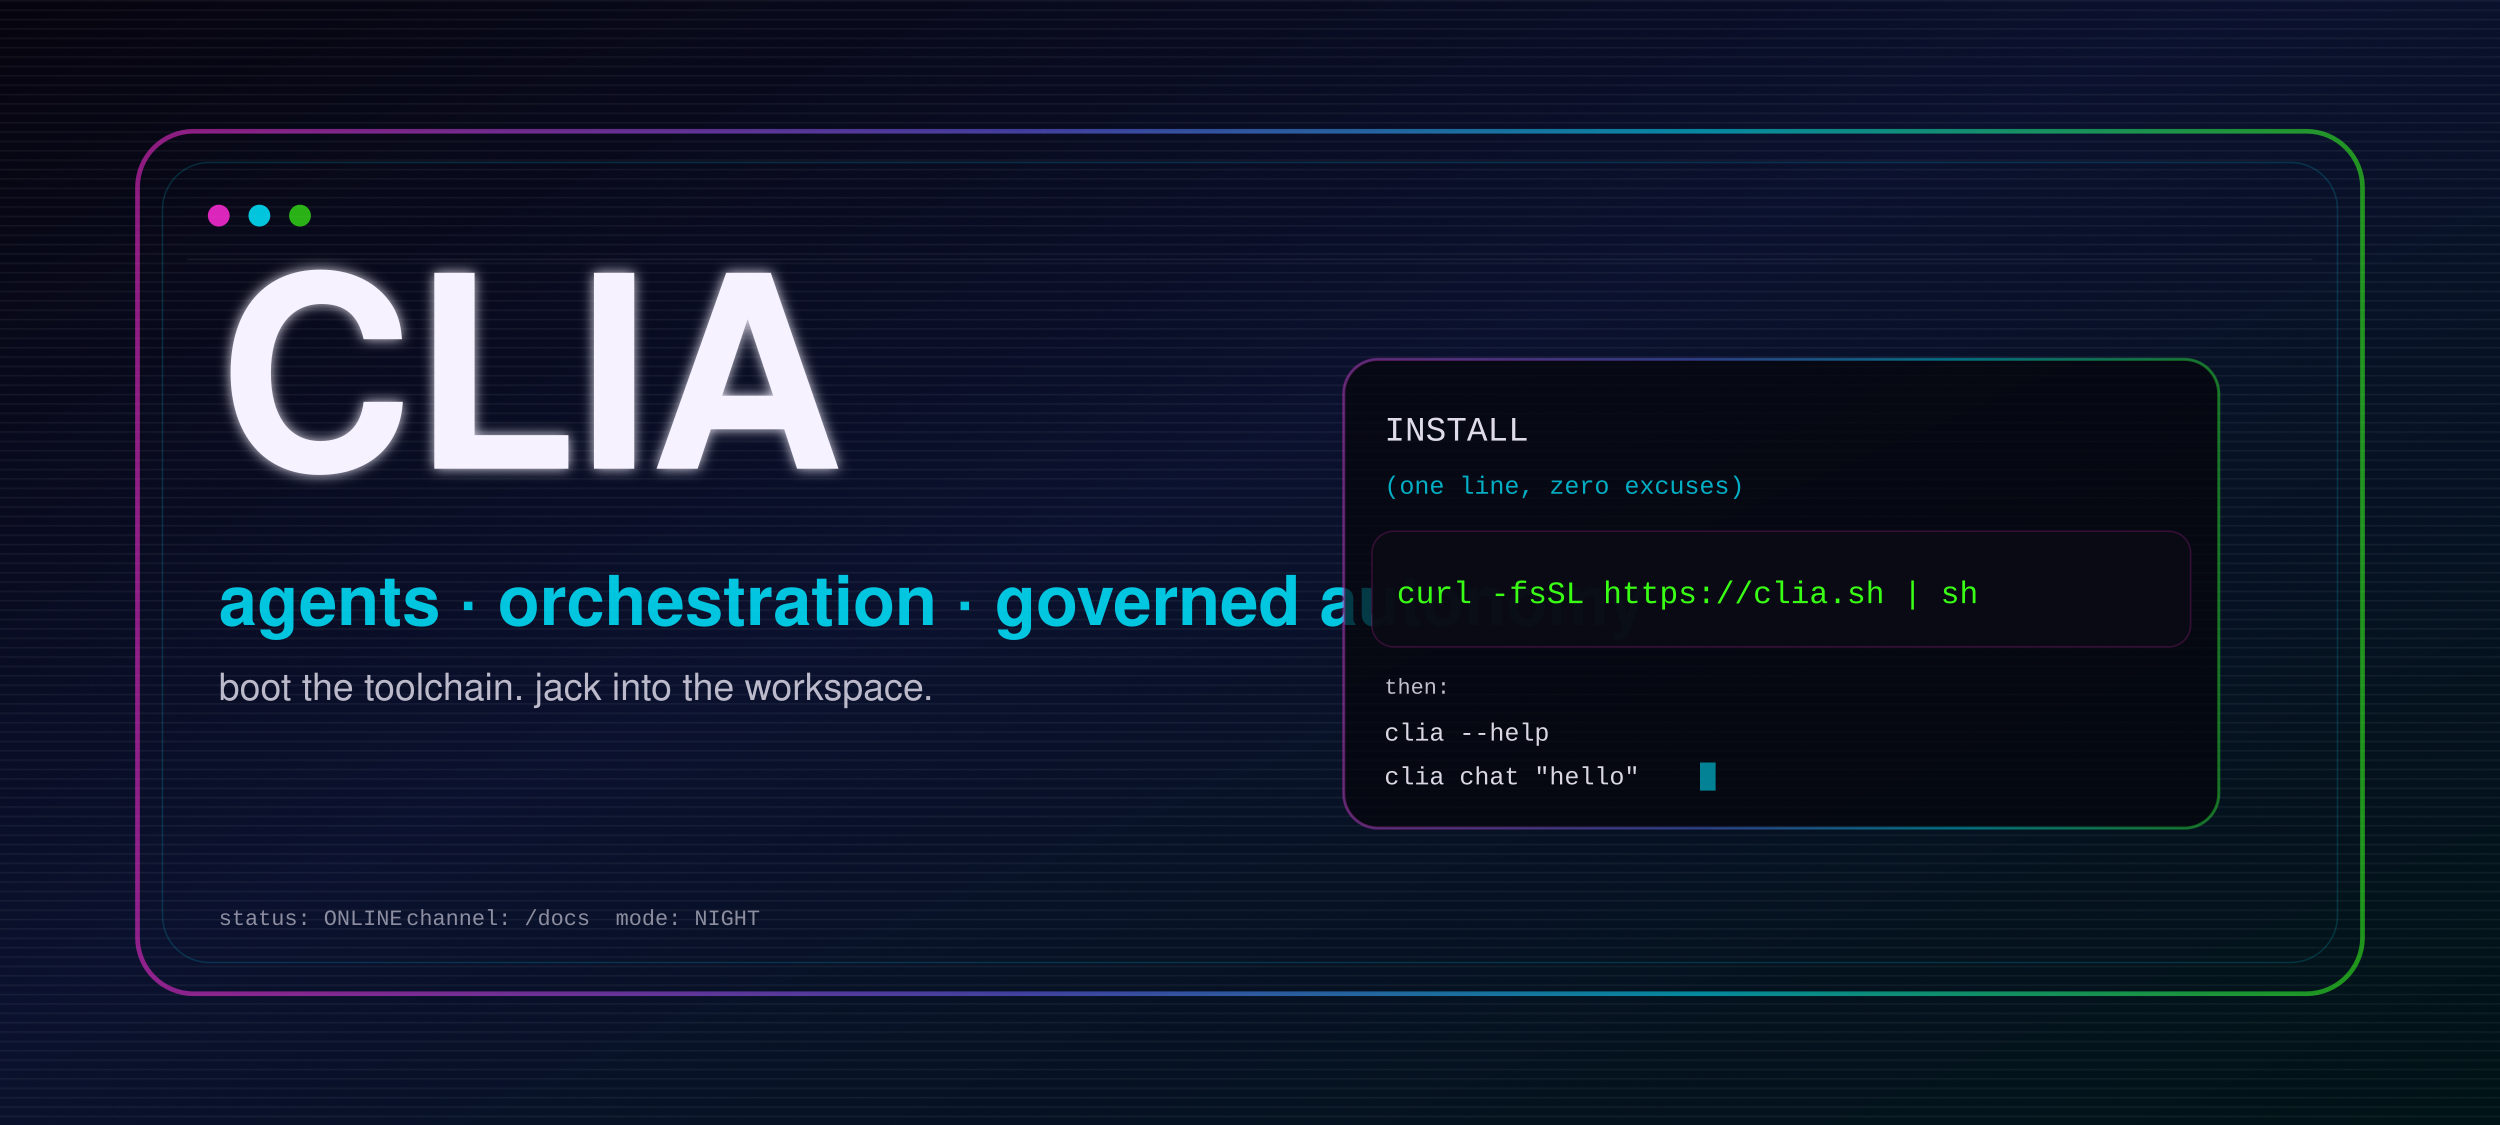
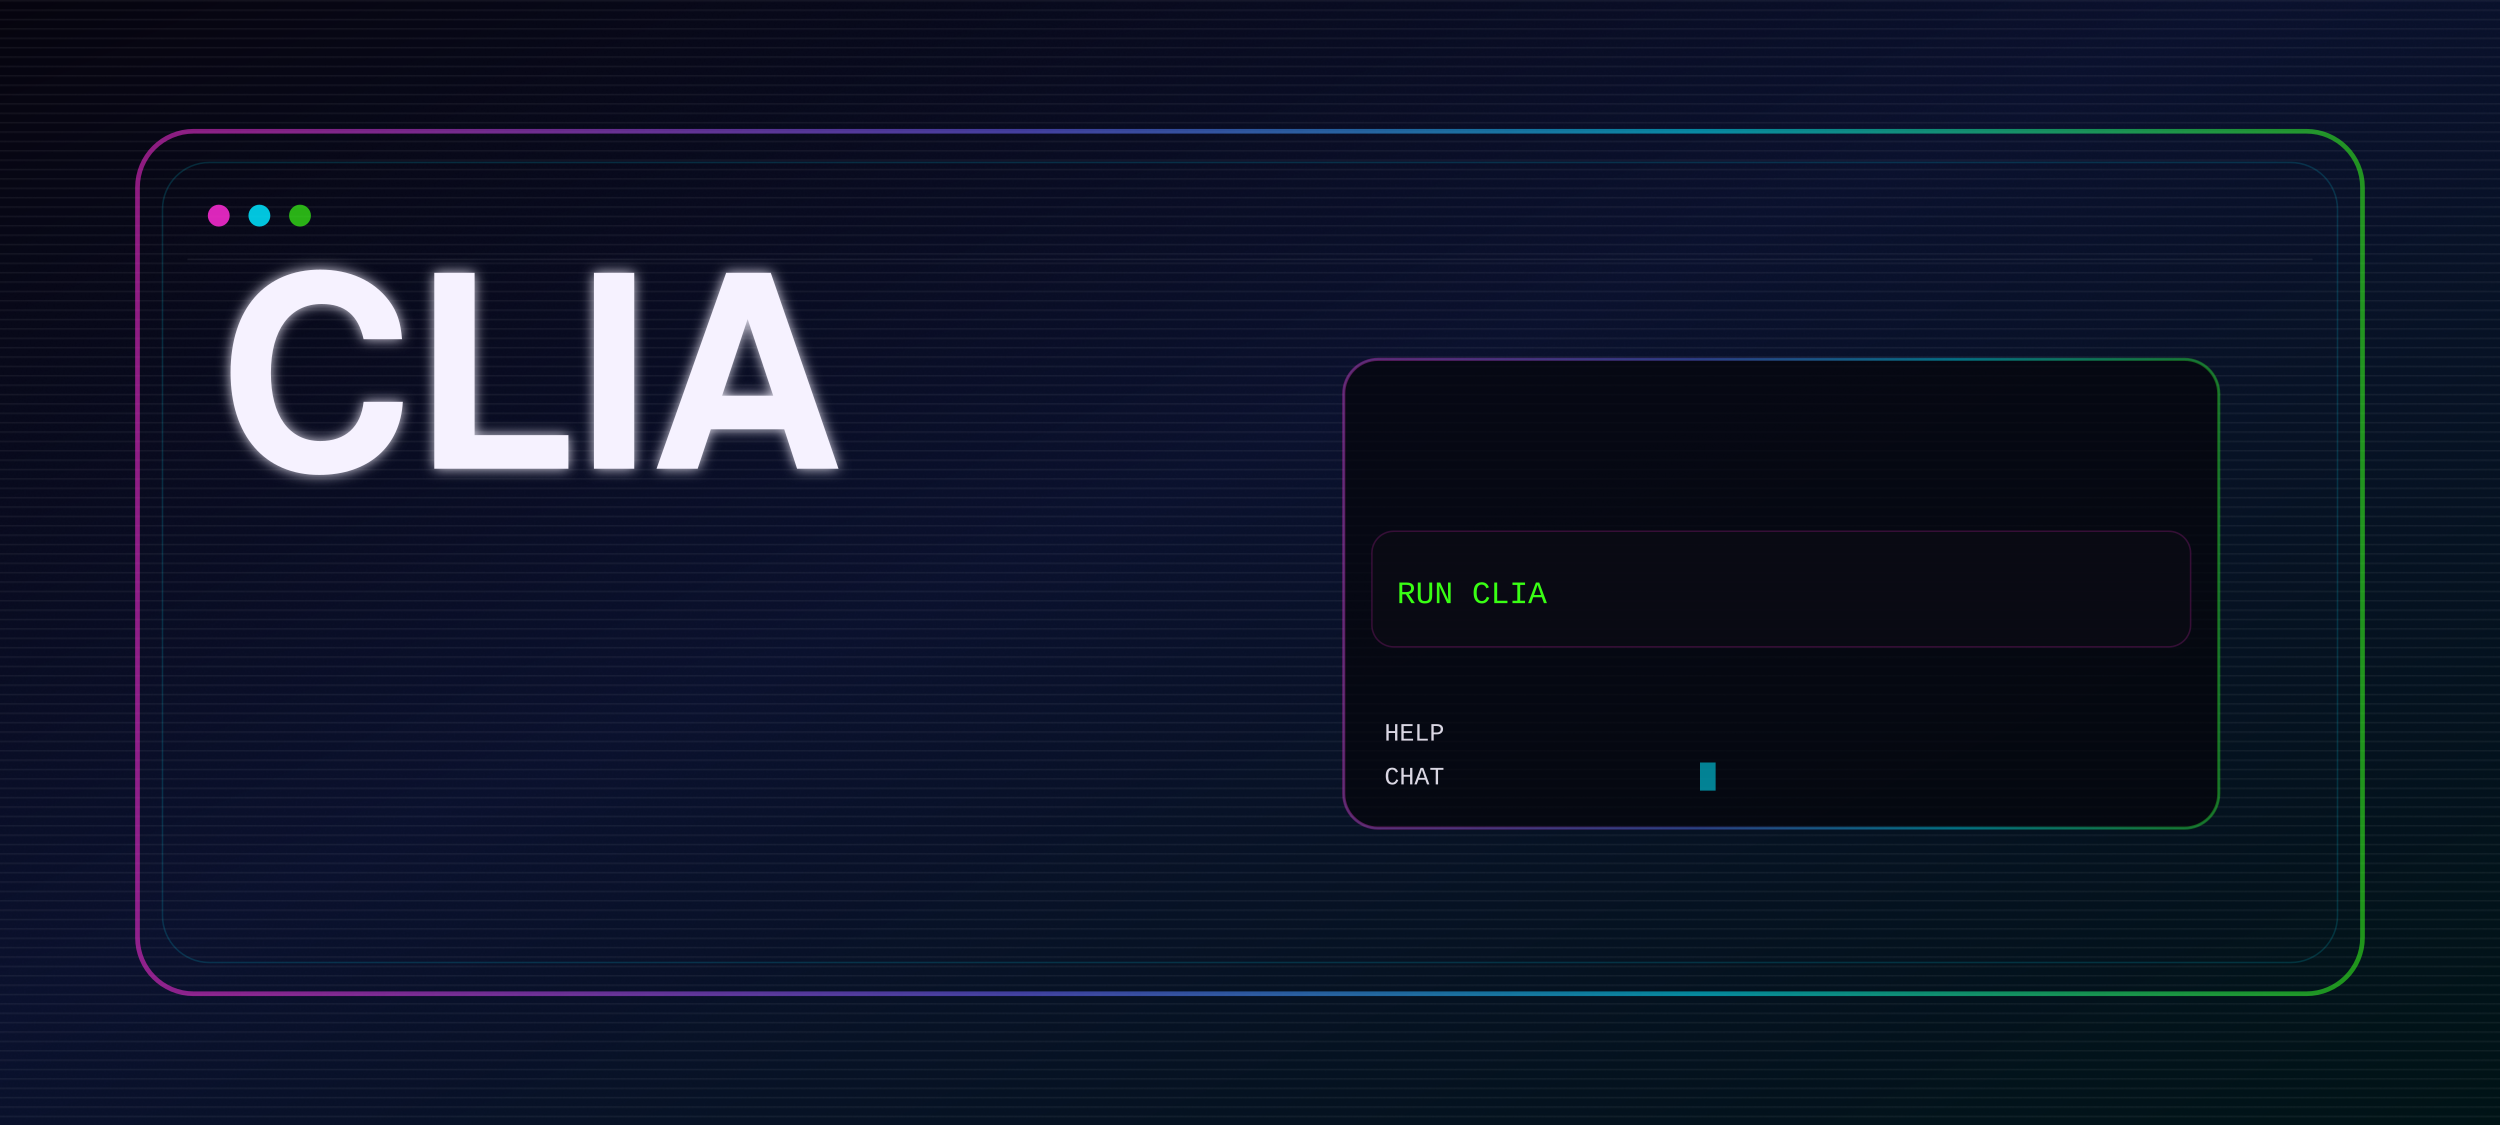
<svg xmlns="http://www.w3.org/2000/svg" width="1600" height="720" viewBox="0 0 1600 720" role="img" aria-label="CLIA hero with install instructions">
  <defs>
    <linearGradient id="bg" x1="0" y1="0" x2="1" y2="1">
      <stop offset="0%" stop-color="#06040f" />
      <stop offset="45%" stop-color="#0b1230" />
      <stop offset="100%" stop-color="#001417" />
    </linearGradient>
    <linearGradient id="neon" x1="0" y1="0" x2="1" y2="0">
      <stop offset="0%" stop-color="#ff2bd6" />
      <stop offset="40%" stop-color="#6c63ff" />
      <stop offset="70%" stop-color="#00e5ff" />
      <stop offset="100%" stop-color="#39ff14" />
    </linearGradient>
    <filter id="glow" x="-20%" y="-20%" width="140%" height="140%">
      <feGaussianBlur stdDeviation="4" result="b" />
      <feColorMatrix in="b" type="matrix" values="1 0 0 0 0                 0 1 0 0 0                 0 0 1 0 0                 0 0 0 0.9 0" result="c" />
      <feMerge>
        <feMergeNode in="c" />
        <feMergeNode in="SourceGraphic" />
      </feMerge>
    </filter>
    <pattern id="scan" width="6" height="6" patternUnits="userSpaceOnUse">
      <rect width="6" height="6" fill="none" />
      <rect y="0" width="6" height="1" fill="#ffffff" opacity="0.06" />
    </pattern>
    <filter id="noise" x="-10%" y="-10%" width="120%" height="120%">
      <feTurbulence type="fractalNoise" baseFrequency="0.8" numOctaves="2" stitchTiles="stitch" />
      <feColorMatrix type="matrix" values="0 0 0 0 0                                           0 0 0 0 0                                           0 0 0 0 0                                           0 0 0 .12 0" />
    </filter>
    <style>
      .mono { font-family: SFMono-Regular, ui-monospace, Menlo, Monaco, Consolas, Liberation Mono, Courier New, monospace; }
      .sans { font-family: SF Pro Display, ui-sans-serif, -apple-system, BlinkMacSystemFont, Segoe UI, Helvetica, Arial, sans-serif; }
    </style>
  </defs>
  <rect width="1600" height="720" fill="url(#bg)" />
  <rect width="1600" height="720" fill="url(#scan)" opacity="0.9" />
  <rect width="1600" height="720" filter="url(#noise)" opacity="0.8" />
  <rect x="88" y="84" width="1424" height="552" rx="36" fill="none" stroke="url(#neon)" stroke-width="3" opacity="0.55" />
  <rect x="104" y="104" width="1392" height="512" rx="30" fill="none" stroke="#00e5ff" stroke-width="1" opacity="0.16" />
  <g opacity="0.85">
    <circle cx="140" cy="138" r="7" fill="#ff2bd6" />
    <circle cx="166" cy="138" r="7" fill="#00e5ff" />
    <circle cx="192" cy="138" r="7" fill="#39ff14" opacity="0.8" />
    <path d="M120 166 H1480" stroke="#ffffff" stroke-width="1" opacity="0.08" />
  </g>
  <g filter="url(#glow)">
    <text x="140" y="300" class="sans" font-size="172" font-weight="800" fill="#f6f2ff">CLIA</text>
    <path d="M140 332 H740" stroke="url(#neon)" stroke-width="10" opacity="0.85" />
  </g>
-   <text x="140" y="400" class="sans" font-size="44" font-weight="650" fill="#00e5ff" opacity="0.85">agents · orchestration · governed autonomy</text>
-   <text x="140" y="448" class="sans" font-size="24" font-weight="520" fill="#f6f2ff" opacity="0.75">boot the toolchain. jack into the workspace.</text>
  <g transform="translate(860 230)">
    <rect x="0" y="0" width="560" height="300" rx="22" fill="#04040a" opacity="0.72" stroke="#00e5ff" stroke-width="1" stroke-opacity="0.22" />
    <rect x="0" y="0" width="560" height="300" rx="22" fill="none" stroke="url(#neon)" stroke-width="2" opacity="0.35" />
-     <text x="26" y="52" class="mono" font-size="22" fill="#f6f2ff" opacity="0.9">INSTALL</text>
-     <text x="26" y="86" class="mono" font-size="16" fill="#00e5ff" opacity="0.75">(one line, zero excuses)</text>
    <rect x="18" y="110" width="524" height="74" rx="14" fill="#0a0a14" opacity="0.92" stroke="#ff2bd6" stroke-width="1" stroke-opacity="0.20" />
-     <text x="34" y="156" class="mono" font-size="20" fill="#39ff14">curl -fsSL https://clia.sh | sh</text>
-     <text x="26" y="214" class="mono" font-size="14" fill="#f6f2ff" opacity="0.78">then:</text>
-     <text x="26" y="244" class="mono" font-size="16" fill="#f6f2ff" opacity="0.88">clia --help</text>
-     <text x="26" y="272" class="mono" font-size="16" fill="#f6f2ff" opacity="0.88">clia chat "hello"</text>
+     <text x="34" y="156" class="mono" font-size="20" fill="#39ff14">RUN CLIA</text>
+     <text x="26" y="244" class="mono" font-size="16" fill="#f6f2ff" opacity="0.88">HELP</text>
+     <text x="26" y="272" class="mono" font-size="16" fill="#f6f2ff" opacity="0.88">CHAT</text>
    <rect x="228" y="258" width="10" height="18" fill="#00e5ff" opacity="0.55" />
  </g>
-   <g opacity="0.55">
-     <text x="140" y="592" class="mono" font-size="14" fill="#f6f2ff">status: ONLINE</text>
-     <text x="260" y="592" class="mono" font-size="14" fill="#f6f2ff">channel: /docs</text>
-     <text x="394" y="592" class="mono" font-size="14" fill="#f6f2ff">mode: NIGHT</text>
-   </g>
</svg>
